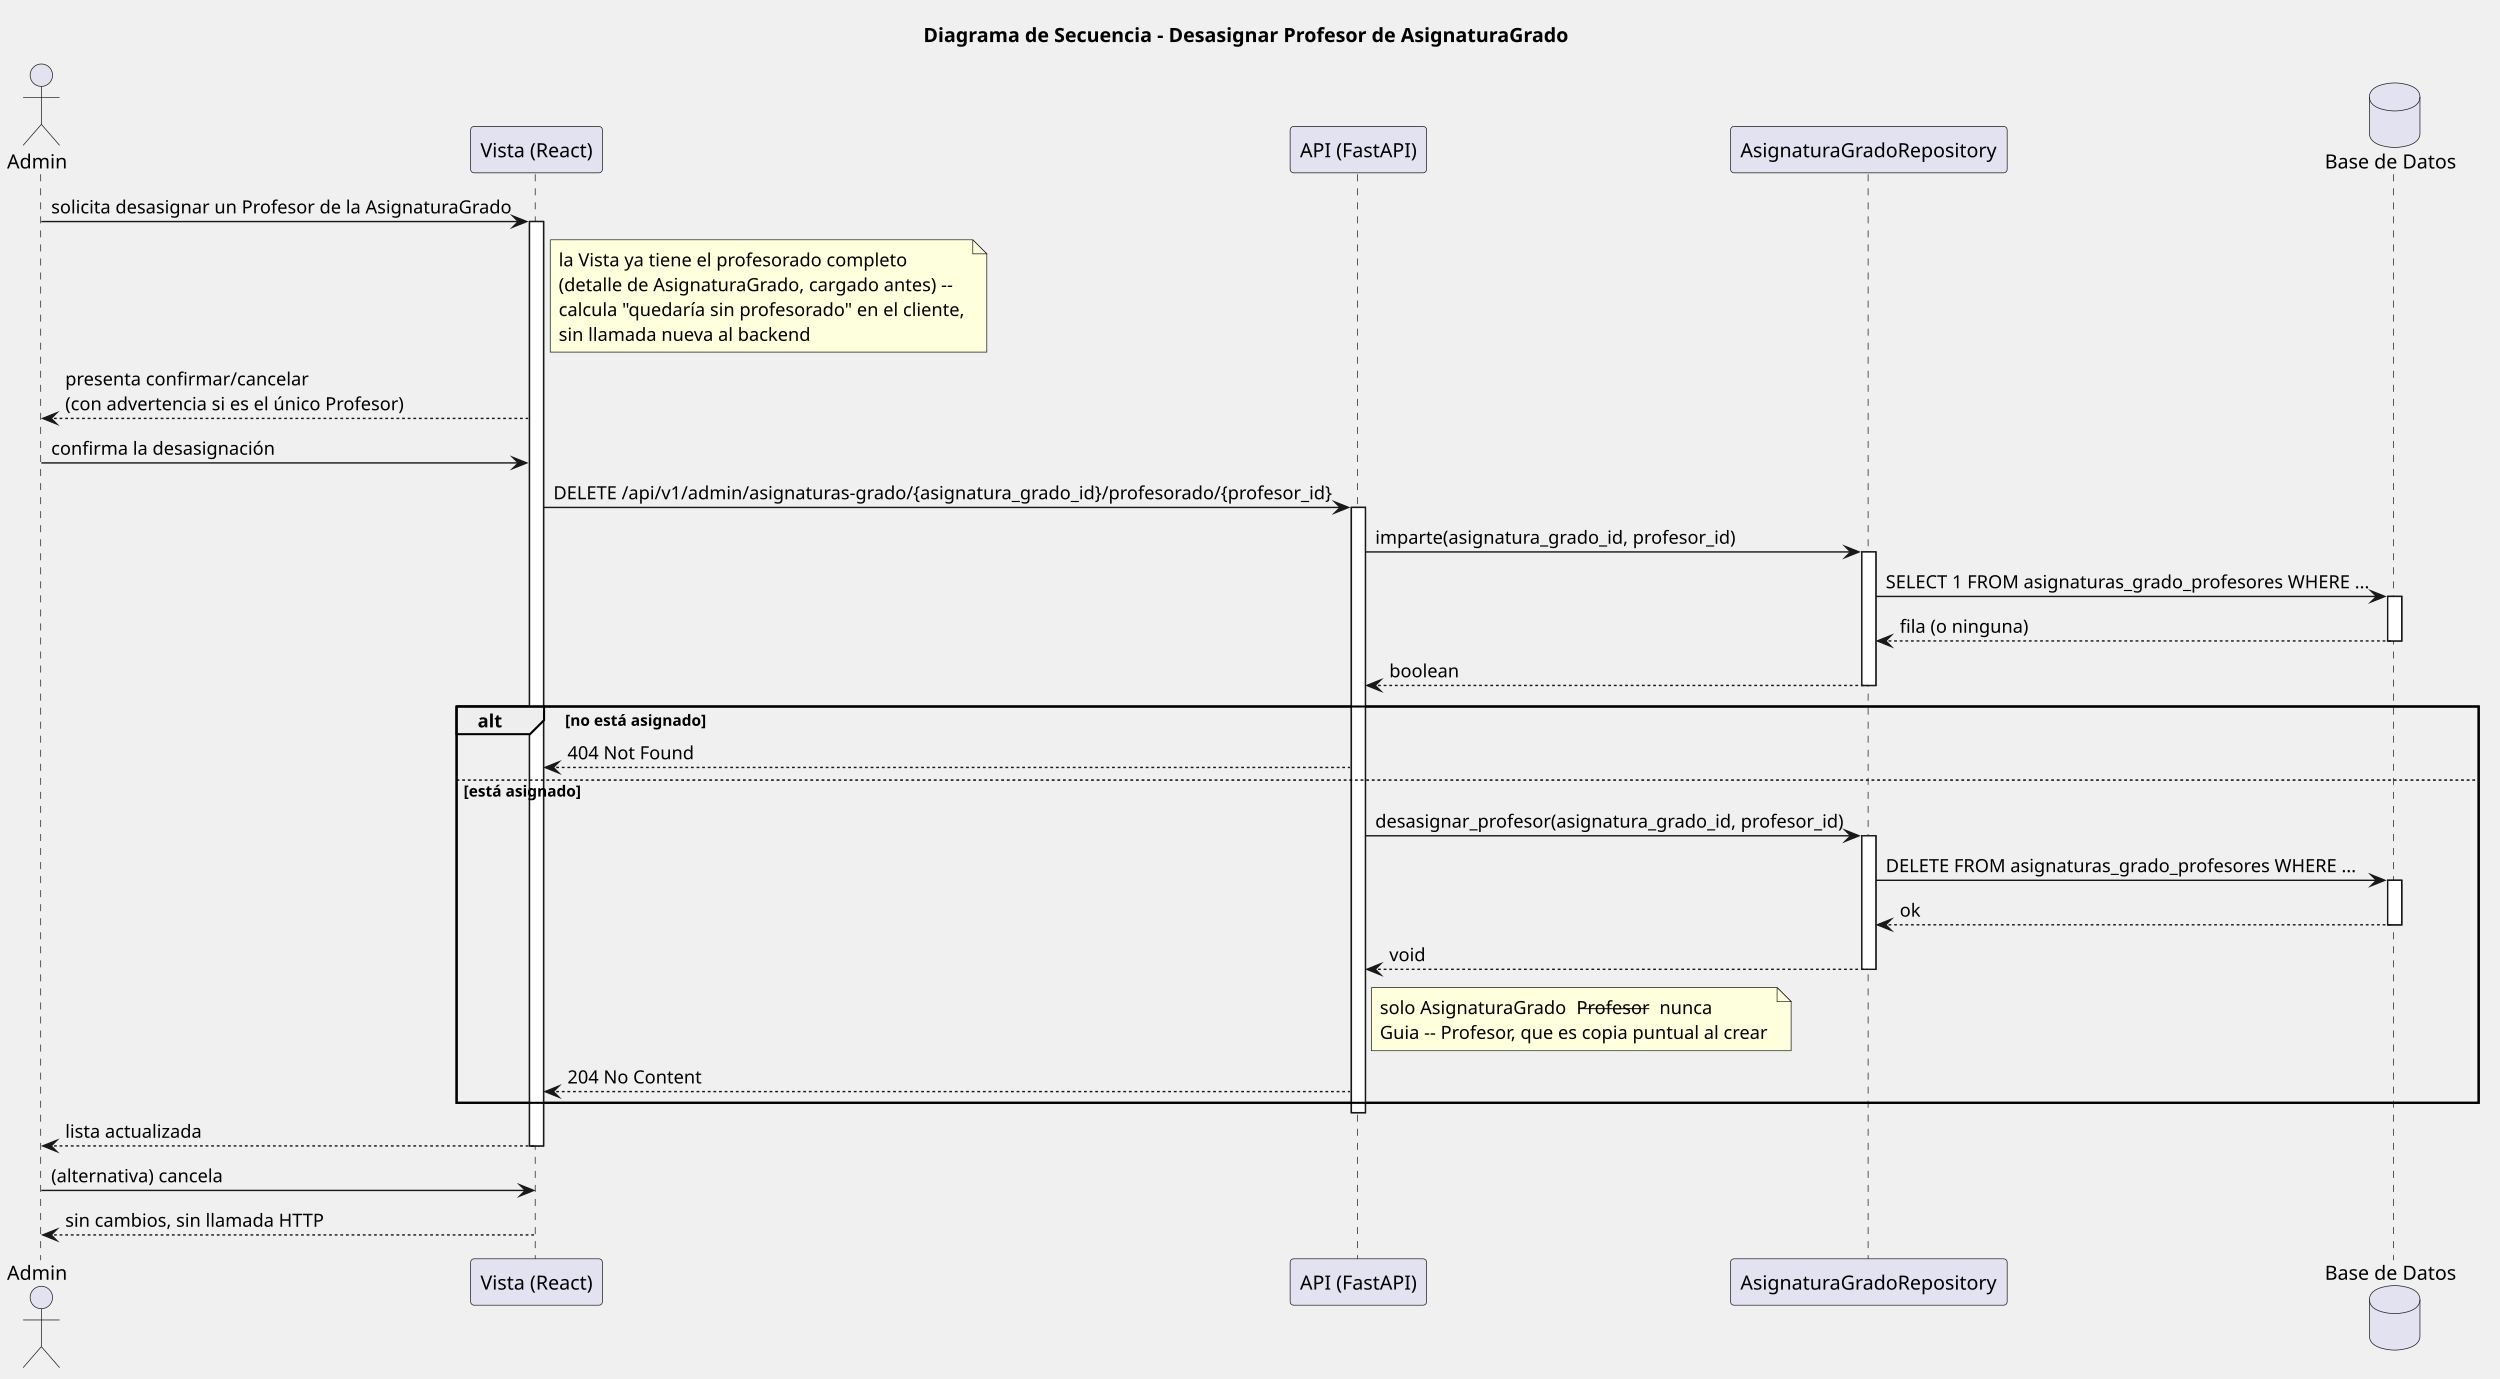
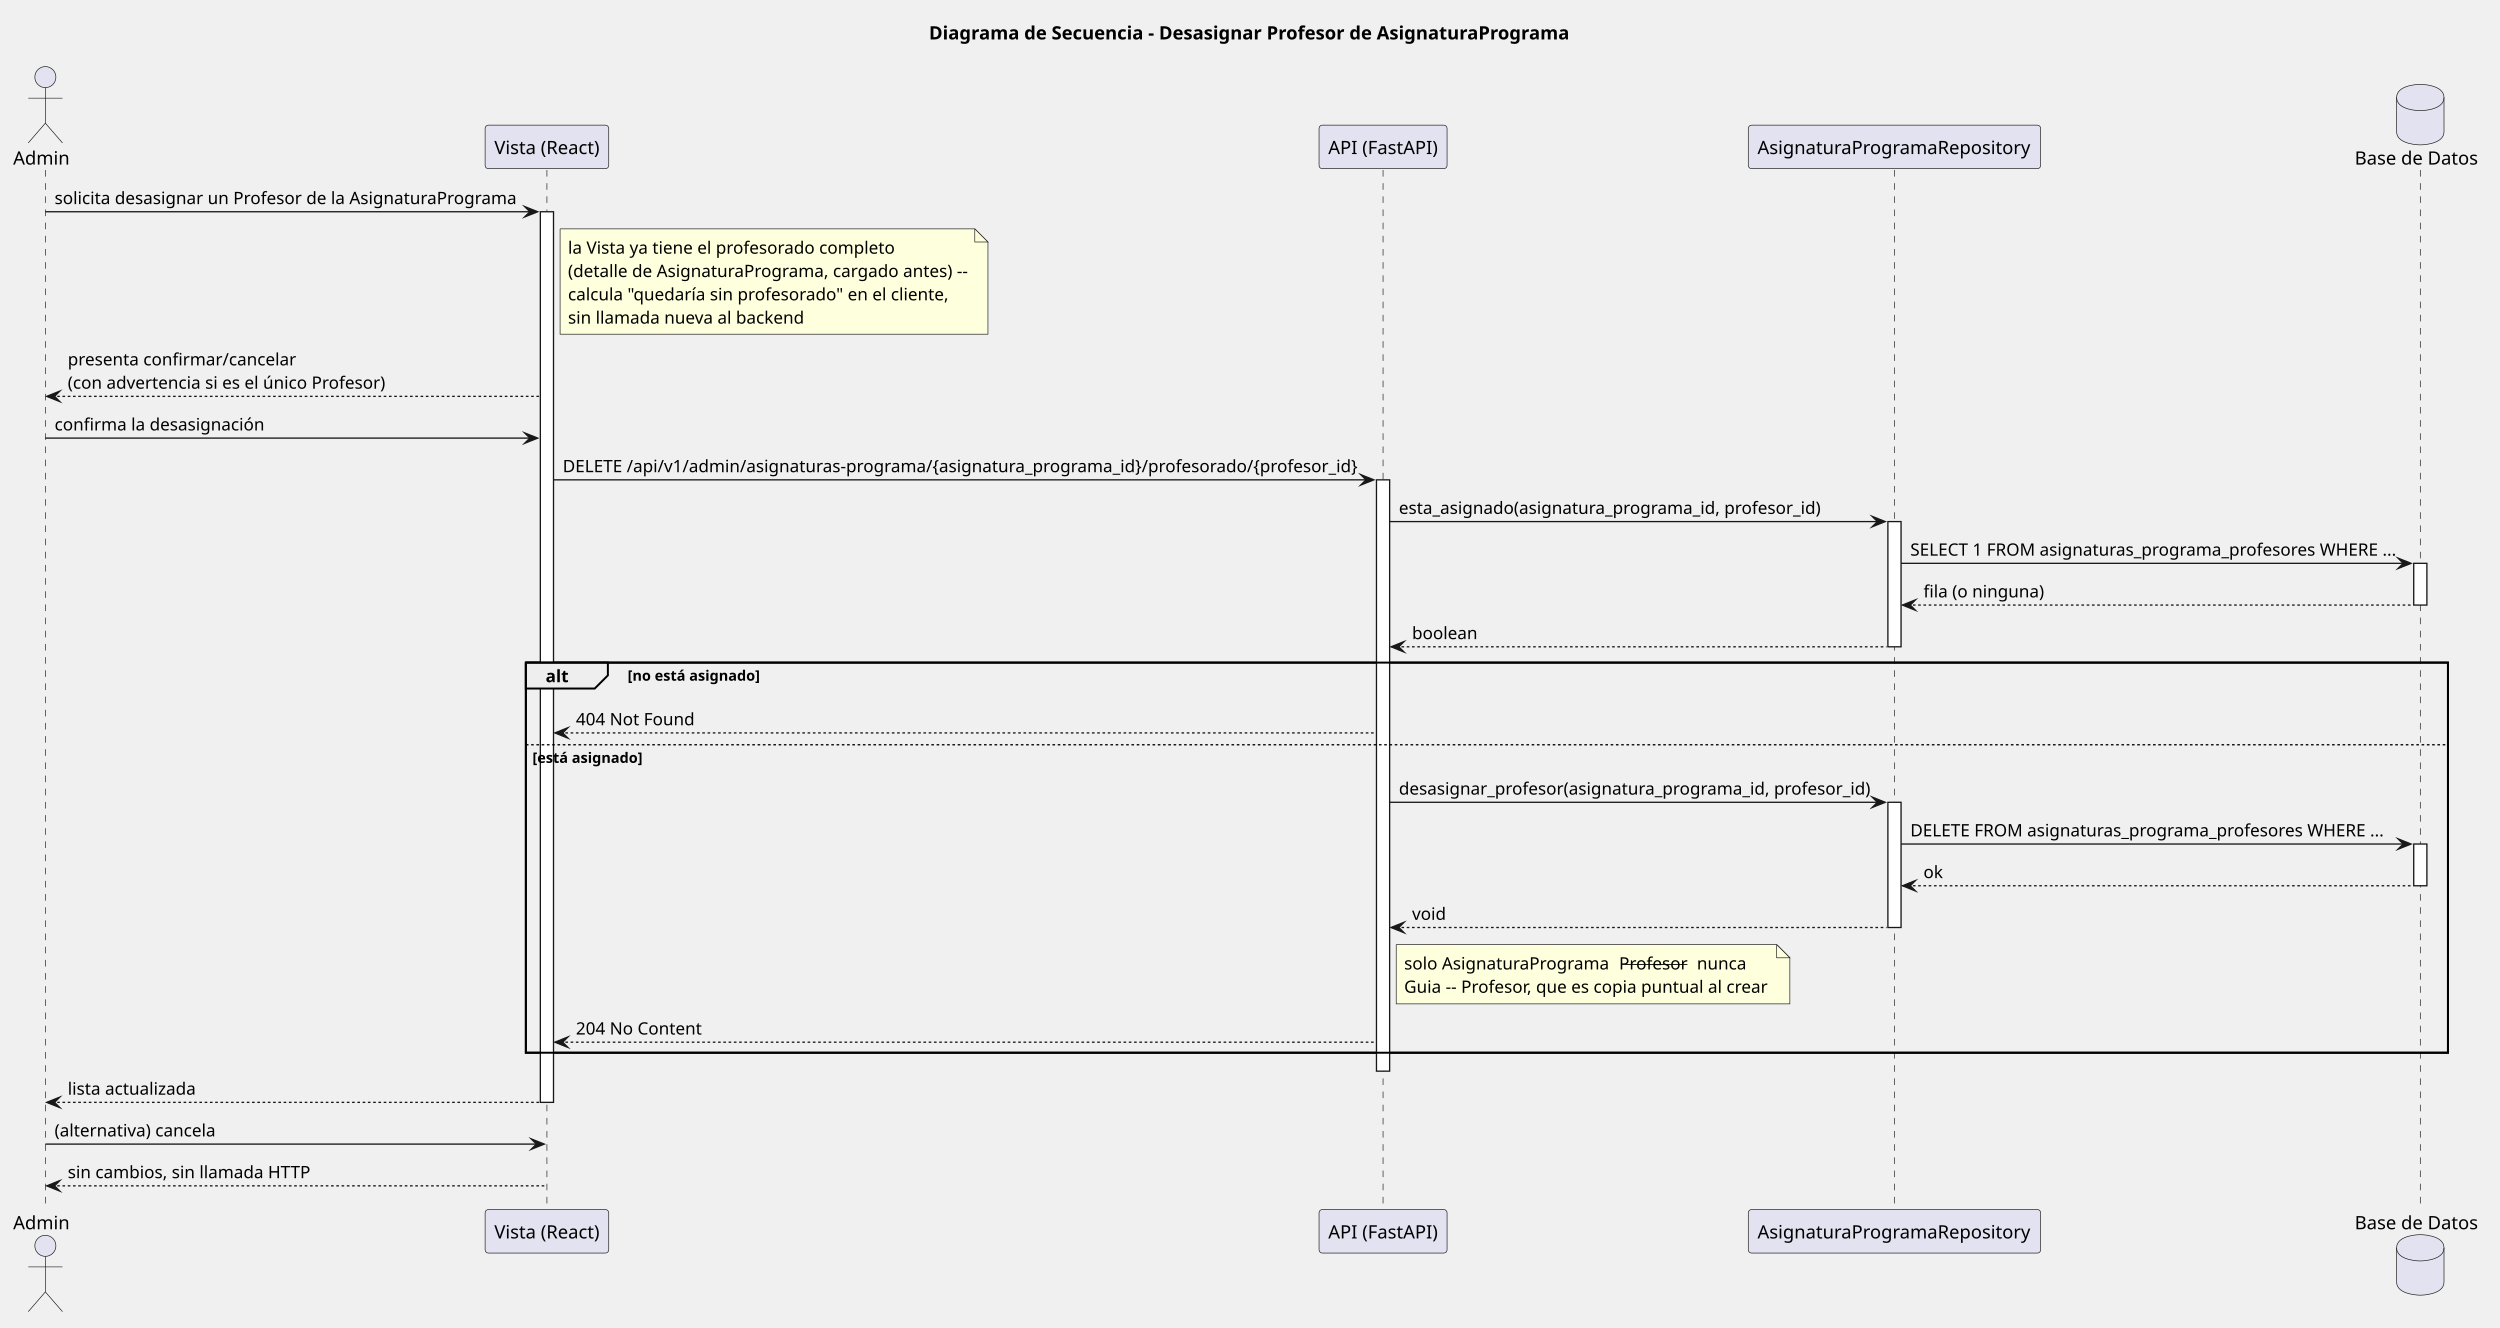
- <svg xmlns="http://www.w3.org/2000/svg" contentStyleType="text/css" data-diagram-type="SEQUENCE" height="982px" preserveAspectRatio="none" style="width:1781px;height:982px;background:#FFFFFF;" version="1.1" viewBox="0 0 1781 982" width="1781px" zoomAndPan="magnify">
+ <svg xmlns="http://www.w3.org/2000/svg" version="1.1" data-diagram-type="SEQUENCE" style="width:1899px;height:1008px;background:#FFFFFF;" width="1899px" height="1008px" viewBox="0 0 1899 1008" zoomAndPan="magnify" preserveAspectRatio="none" contentStyleType="text/css">
  <defs />
-   <g>
+   <g font-family="sans-serif" lengthAdjust="spacing">
    <g class="title" data-source-line="1">
-       <text fill="#000000" font-family="sans-serif" font-size="14" font-weight="700" lengthAdjust="spacing" textLength="459.142" x="657.831" y="29.966">Diagrama de Secuencia - Desasignar Profesor de AsignaturaGrado</text>
+       <text x="705.648" y="29.966" fill="#000" font-size="14" textLength="485.994" font-weight="700">Diagrama de Secuencia - Desasignar Profesor de AsignaturaPrograma</text>
+     </g>
+     <rect x="399.443" y="503.314" width="1460.024" height="296.336" fill="none" style="stroke:#000;stroke-width:1.5;" />
+     <g>
+       <rect x="30.955" y="129.136" width="8" height="789.632" fill="#000" fill-opacity="0" />
+       <line x1="34.455" y1="129.136" x2="34.455" y2="918.768" style="stroke:#181818;stroke-width:0.5;stroke-dasharray:5,5;" />
    </g>
    <g>
-       <rect fill="#FFFFFF" height="658.514" style="stroke:#181818;stroke-width:1;" width="10" x="377.225" y="157.842" />
+       <rect x="411.943" y="129.136" width="8" height="789.632" fill="#000" fill-opacity="0" />
+       <line x1="415.443" y1="129.136" x2="415.443" y2="918.768" style="stroke:#181818;stroke-width:0.5;stroke-dasharray:5,5;" />
    </g>
    <g>
-       <rect fill="#FFFFFF" height="431.16" style="stroke:#181818;stroke-width:1;" width="10" x="962.717" y="361.49" />
+       <rect x="410.443" y="160.842" width="10" height="676.514" fill="#FFF" style="stroke:#181818;stroke-width:1;" />
    </g>
    <g>
-       <rect fill="#FFFFFF" height="95.118" style="stroke:#181818;stroke-width:1;" width="10" x="1326.376" y="393.196" />
+       <rect x="1047.069" y="129.136" width="8" height="789.632" fill="#000" fill-opacity="0" />
+       <line x1="1050.569" y1="129.136" x2="1050.569" y2="918.768" style="stroke:#181818;stroke-width:0.5;stroke-dasharray:5,5;" />
    </g>
    <g>
-       <rect fill="#FFFFFF" height="95.118" style="stroke:#181818;stroke-width:1;" width="10" x="1326.376" y="595.414" />
+       <rect x="1045.569" y="364.49" width="10" height="449.16" fill="#FFF" style="stroke:#181818;stroke-width:1;" />
    </g>
    <g>
-       <rect fill="#FFFFFF" height="31.706" style="stroke:#181818;stroke-width:1;" width="10" x="1700.981" y="424.902" />
+       <rect x="1435.545" y="129.136" width="8" height="789.632" fill="#000" fill-opacity="0" />
+       <line x1="1439.045" y1="129.136" x2="1439.045" y2="918.768" style="stroke:#181818;stroke-width:0.5;stroke-dasharray:5,5;" />
    </g>
    <g>
-       <rect fill="#FFFFFF" height="31.706" style="stroke:#181818;stroke-width:1;" width="10" x="1700.981" y="627.12" />
-     </g>
-     <rect fill="none" height="282.336" style="stroke:#000000;stroke-width:1.5;" width="1440.528" x="325.276" y="503.314" />
-     <g class="participant-lifeline" data-entity-uid="part1" data-qualified-name="Admin" data-source-line="3" id="part1-lifeline">
-       <g>
-         <rect fill="#000000" fill-opacity="0" height="773.632" width="8" x="25.455" y="124.136" />
-         <line style="stroke:#181818;stroke-width:0.5;stroke-dasharray:5,5;" x1="29" x2="29" y1="124.136" y2="897.768" />
-       </g>
-     </g>
-     <g class="participant-lifeline" data-entity-uid="part2" data-qualified-name="Vista" data-source-line="4" id="part2-lifeline">
-       <g>
-         <rect fill="#000000" fill-opacity="0" height="773.632" width="8" x="378.225" y="124.136" />
-         <line style="stroke:#181818;stroke-width:0.5;stroke-dasharray:5,5;" x1="381.276" x2="381.276" y1="124.136" y2="897.768" />
-       </g>
-     </g>
-     <g class="participant-lifeline" data-entity-uid="part3" data-qualified-name="API" data-source-line="5" id="part3-lifeline">
-       <g>
-         <rect fill="#000000" fill-opacity="0" height="773.632" width="8" x="963.717" y="124.136" />
-         <line style="stroke:#181818;stroke-width:0.5;stroke-dasharray:5,5;" x1="967.095" x2="967.095" y1="124.136" y2="897.768" />
-       </g>
-     </g>
-     <g class="participant-lifeline" data-entity-uid="part4" data-qualified-name="AsignaturaGradoRepo" data-source-line="6" id="part4-lifeline">
-       <g>
-         <rect fill="#000000" fill-opacity="0" height="773.632" width="8" x="1327.376" y="124.136" />
-         <line style="stroke:#181818;stroke-width:0.5;stroke-dasharray:5,5;" x1="1330.837" x2="1330.837" y1="124.136" y2="897.768" />
-       </g>
-     </g>
-     <g class="participant-lifeline" data-entity-uid="part5" data-qualified-name="DB" data-source-line="7" id="part5-lifeline">
-       <g>
-         <rect fill="#000000" fill-opacity="0" height="773.632" width="8" x="1701.981" y="124.136" />
-         <line style="stroke:#181818;stroke-width:0.5;stroke-dasharray:5,5;" x1="1705.159" x2="1705.159" y1="124.136" y2="897.768" />
-       </g>
-     </g>
-     <g class="participant participant-head" data-entity-uid="part1" data-qualified-name="Admin" data-source-line="3" id="part1-head">
-       <text fill="#000000" font-family="sans-serif" font-size="14" lengthAdjust="spacing" textLength="42.91" x="5" y="120.034">Admin</text>
-       <ellipse cx="29.455" cy="53.568" fill="#E2E2F0" rx="8" ry="8" style="stroke:#181818;stroke-width:0.5;" />
-       <path d="M29.455,61.568 L29.455,88.568 M16.455,69.568 L42.455,69.568 M29.455,88.568 L16.455,103.568 M29.455,88.568 L42.455,103.568" fill="none" style="stroke:#181818;stroke-width:0.5;" />
-     </g>
-     <g class="participant participant-tail" data-entity-uid="part1" data-qualified-name="Admin" data-source-line="3" id="part1-tail">
-       <text fill="#000000" font-family="sans-serif" font-size="14" lengthAdjust="spacing" textLength="42.91" x="5" y="911.734">Admin</text>
-       <ellipse cx="29.455" cy="924.336" fill="#E2E2F0" rx="8" ry="8" style="stroke:#181818;stroke-width:0.5;" />
-       <path d="M29.455,932.336 L29.455,959.336 M16.455,940.336 L42.455,940.336 M29.455,959.336 L16.455,974.336 M29.455,959.336 L42.455,974.336" fill="none" style="stroke:#181818;stroke-width:0.5;" />
-     </g>
-     <g class="participant participant-head" data-entity-uid="part2" data-qualified-name="Vista" data-source-line="4" id="part2-head">
-       <rect fill="#E2E2F0" height="33.068" rx="2.5" ry="2.5" style="stroke:#181818;stroke-width:0.5;" width="93.898" x="335.276" y="90.068" />
-       <text fill="#000000" font-family="sans-serif" font-size="14" lengthAdjust="spacing" textLength="79.898" x="342.276" y="112.034">Vista (React)</text>
-     </g>
-     <g class="participant participant-tail" data-entity-uid="part2" data-qualified-name="Vista" data-source-line="4" id="part2-tail">
-       <rect fill="#E2E2F0" height="33.068" rx="2.5" ry="2.5" style="stroke:#181818;stroke-width:0.5;" width="93.898" x="335.276" y="896.768" />
-       <text fill="#000000" font-family="sans-serif" font-size="14" lengthAdjust="spacing" textLength="79.898" x="342.276" y="918.734">Vista (React)</text>
-     </g>
-     <g class="participant participant-head" data-entity-uid="part3" data-qualified-name="API" data-source-line="5" id="part3-head">
-       <rect fill="#E2E2F0" height="33.068" rx="2.5" ry="2.5" style="stroke:#181818;stroke-width:0.5;" width="97.244" x="919.095" y="90.068" />
-       <text fill="#000000" font-family="sans-serif" font-size="14" lengthAdjust="spacing" textLength="83.244" x="926.095" y="112.034">API (FastAPI)</text>
-     </g>
-     <g class="participant participant-tail" data-entity-uid="part3" data-qualified-name="API" data-source-line="5" id="part3-tail">
-       <rect fill="#E2E2F0" height="33.068" rx="2.5" ry="2.5" style="stroke:#181818;stroke-width:0.5;" width="97.244" x="919.095" y="896.768" />
-       <text fill="#000000" font-family="sans-serif" font-size="14" lengthAdjust="spacing" textLength="83.244" x="926.095" y="918.734">API (FastAPI)</text>
-     </g>
-     <g class="participant participant-head" data-entity-uid="part4" data-qualified-name="AsignaturaGradoRepo" data-source-line="6" id="part4-head">
-       <rect fill="#E2E2F0" height="33.068" rx="2.5" ry="2.5" style="stroke:#181818;stroke-width:0.5;" width="197.077" x="1232.837" y="90.068" />
-       <text fill="#000000" font-family="sans-serif" font-size="14" lengthAdjust="spacing" textLength="183.077" x="1239.837" y="112.034">AsignaturaGradoRepository</text>
-     </g>
-     <g class="participant participant-tail" data-entity-uid="part4" data-qualified-name="AsignaturaGradoRepo" data-source-line="6" id="part4-tail">
-       <rect fill="#E2E2F0" height="33.068" rx="2.5" ry="2.5" style="stroke:#181818;stroke-width:0.5;" width="197.077" x="1232.837" y="896.768" />
-       <text fill="#000000" font-family="sans-serif" font-size="14" lengthAdjust="spacing" textLength="183.077" x="1239.837" y="918.734">AsignaturaGradoRepository</text>
-     </g>
-     <g class="participant participant-head" data-entity-uid="part5" data-qualified-name="DB" data-source-line="7" id="part5-head">
-       <text fill="#000000" font-family="sans-serif" font-size="14" lengthAdjust="spacing" textLength="93.646" x="1656.159" y="120.034">Base de Datos</text>
-       <path d="M1687.981,69.068 C1687.981,59.068 1705.981,59.068 1705.981,59.068 C1705.981,59.068 1723.981,59.068 1723.981,69.068 L1723.981,95.068 C1723.981,105.068 1705.981,105.068 1705.981,105.068 C1705.981,105.068 1687.981,105.068 1687.981,95.068 L1687.981,69.068" fill="#E2E2F0" style="stroke:#181818;stroke-width:0.5;" />
-       <path d="M1687.981,69.068 C1687.981,79.068 1705.981,79.068 1705.981,79.068 C1705.981,79.068 1723.981,79.068 1723.981,69.068" fill="none" style="stroke:#181818;stroke-width:0.5;" />
-     </g>
-     <g class="participant participant-tail" data-entity-uid="part5" data-qualified-name="DB" data-source-line="7" id="part5-tail">
-       <text fill="#000000" font-family="sans-serif" font-size="14" lengthAdjust="spacing" textLength="93.646" x="1656.159" y="911.734">Base de Datos</text>
-       <path d="M1687.981,925.836 C1687.981,915.836 1705.981,915.836 1705.981,915.836 C1705.981,915.836 1723.981,915.836 1723.981,925.836 L1723.981,951.836 C1723.981,961.836 1705.981,961.836 1705.981,961.836 C1705.981,961.836 1687.981,961.836 1687.981,951.836 L1687.981,925.836" fill="#E2E2F0" style="stroke:#181818;stroke-width:0.5;" />
-       <path d="M1687.981,925.836 C1687.981,935.836 1705.981,935.836 1705.981,935.836 C1705.981,935.836 1723.981,935.836 1723.981,925.836" fill="none" style="stroke:#181818;stroke-width:0.5;" />
+       <rect x="1434.045" y="396.196" width="10" height="95.118" fill="#FFF" style="stroke:#181818;stroke-width:1;" />
    </g>
    <g>
-       <rect fill="#FFFFFF" height="658.514" style="stroke:#181818;stroke-width:1;" width="10" x="377.225" y="157.842" />
+       <rect x="1434.045" y="609.414" width="10" height="95.118" fill="#FFF" style="stroke:#181818;stroke-width:1;" />
    </g>
    <g>
-       <rect fill="#FFFFFF" height="431.16" style="stroke:#181818;stroke-width:1;" width="10" x="962.717" y="361.49" />
+       <rect x="1834.967" y="129.136" width="8" height="789.632" fill="#000" fill-opacity="0" />
+       <line x1="1838.467" y1="129.136" x2="1838.467" y2="918.768" style="stroke:#181818;stroke-width:0.5;stroke-dasharray:5,5;" />
    </g>
    <g>
-       <rect fill="#FFFFFF" height="95.118" style="stroke:#181818;stroke-width:1;" width="10" x="1326.376" y="393.196" />
+       <rect x="1833.467" y="427.902" width="10" height="31.706" fill="#FFF" style="stroke:#181818;stroke-width:1;" />
    </g>
    <g>
-       <rect fill="#FFFFFF" height="95.118" style="stroke:#181818;stroke-width:1;" width="10" x="1326.376" y="595.414" />
+       <rect x="1833.467" y="641.12" width="10" height="31.706" fill="#FFF" style="stroke:#181818;stroke-width:1;" />
    </g>
-     <g>
-       <rect fill="#FFFFFF" height="31.706" style="stroke:#181818;stroke-width:1;" width="10" x="1700.981" y="424.902" />
-     </g>
-     <g>
-       <rect fill="#FFFFFF" height="31.706" style="stroke:#181818;stroke-width:1;" width="10" x="1700.981" y="627.12" />
-     </g>
-     <g class="message" data-entity-1="part1" data-entity-2="part2" data-source-line="9" id="msg1">
-       <polygon fill="#181818" points="365.225,153.842,375.225,157.842,365.225,161.842,369.225,157.842" style="stroke:#181818;stroke-width:1;stroke-linejoin:miter;stroke-miterlimit:10;" />
-       <line style="stroke:#181818;stroke-width:1;" x1="29.455" x2="371.225" y1="157.842" y2="157.842" />
-       <text fill="#000000" font-family="sans-serif" font-size="13" lengthAdjust="spacing" textLength="328.77" x="36.455" y="152.033">solicita desasignar un Profesor de la AsignaturaGrado</text>
-     </g>
-     <path d="M392,170.842 L392,250.842 L703,250.842 L703,180.842 L693,170.842 L392,170.842" fill="#FEFFDD" style="stroke:#181818;stroke-width:0.5;" />
-     <path d="M693,170.842 L693,180.842 L703,180.842 L693,170.842" fill="#FEFFDD" style="stroke:#181818;stroke-width:0.5;" />
-     <text fill="#000000" font-family="sans-serif" font-size="13" lengthAdjust="spacing" textLength="248.794" x="398" y="189.739">la Vista ya tiene el profesorado completo</text>
-     <text fill="#000000" font-family="sans-serif" font-size="13" lengthAdjust="spacing" textLength="281.45" x="398" y="207.445">(detalle de AsignaturaGrado, cargado antes) --</text>
-     <text fill="#000000" font-family="sans-serif" font-size="13" lengthAdjust="spacing" textLength="290.498" x="398" y="225.151">calcula "quedaría sin profesorado" en el cliente,</text>
-     <text fill="#000000" font-family="sans-serif" font-size="13" lengthAdjust="spacing" textLength="179.647" x="398" y="242.857">sin llamada nueva al backend</text>
-     <g class="message" data-entity-1="part2" data-entity-2="part1" data-source-line="12" id="msg2">
-       <polygon fill="#181818" points="40.455,294.078,30.455,298.078,40.455,302.078,36.455,298.078" style="stroke:#181818;stroke-width:1;stroke-linejoin:miter;stroke-miterlimit:10;" />
-       <line style="stroke:#181818;stroke-width:1;stroke-dasharray:2,2;" x1="34.455" x2="376.225" y1="298.078" y2="298.078" />
-       <text fill="#000000" font-family="sans-serif" font-size="13" lengthAdjust="spacing" textLength="173.797" x="46.455" y="274.563">presenta confirmar/cancelar</text>
-       <text fill="#000000" font-family="sans-serif" font-size="13" lengthAdjust="spacing" textLength="241.475" x="46.455" y="292.269">(con advertencia si es el único Profesor)</text>
-     </g>
-     <g class="message" data-entity-1="part1" data-entity-2="part2" data-source-line="14" id="msg3">
-       <polygon fill="#181818" points="365.225,325.784,375.225,329.784,365.225,333.784,369.225,329.784" style="stroke:#181818;stroke-width:1;stroke-linejoin:miter;stroke-miterlimit:10;" />
-       <line style="stroke:#181818;stroke-width:1;" x1="29.455" x2="371.225" y1="329.784" y2="329.784" />
-       <text fill="#000000" font-family="sans-serif" font-size="13" lengthAdjust="spacing" textLength="159.432" x="36.455" y="323.975">confirma la desasignación</text>
-     </g>
-     <g class="message" data-entity-1="part2" data-entity-2="part3" data-source-line="15" id="msg4">
-       <polygon fill="#181818" points="950.717,357.49,960.717,361.49,950.717,365.49,954.717,361.49" style="stroke:#181818;stroke-width:1;stroke-linejoin:miter;stroke-miterlimit:10;" />
-       <line style="stroke:#181818;stroke-width:1;" x1="387.225" x2="956.717" y1="361.49" y2="361.49" />
-       <text fill="#000000" font-family="sans-serif" font-size="13" lengthAdjust="spacing" textLength="556.491" x="394.225" y="355.681">DELETE /api/v1/admin/asignaturas-grado/{asignatura_grado_id}/profesorado/{profesor_id}</text>
-     </g>
-     <g class="message" data-entity-1="part3" data-entity-2="part4" data-source-line="17" id="msg5">
-       <polygon fill="#181818" points="1314.376,389.196,1324.376,393.196,1314.376,397.196,1318.376,393.196" style="stroke:#181818;stroke-width:1;stroke-linejoin:miter;stroke-miterlimit:10;" />
-       <line style="stroke:#181818;stroke-width:1;" x1="972.717" x2="1320.376" y1="393.196" y2="393.196" />
-       <text fill="#000000" font-family="sans-serif" font-size="13" lengthAdjust="spacing" textLength="257.465" x="979.717" y="387.387">imparte(asignatura_grado_id, profesor_id)</text>
-     </g>
-     <g class="message" data-entity-1="part4" data-entity-2="part5" data-source-line="19" id="msg6">
-       <polygon fill="#181818" points="1688.981,420.902,1698.981,424.902,1688.981,428.902,1692.981,424.902" style="stroke:#181818;stroke-width:1;stroke-linejoin:miter;stroke-miterlimit:10;" />
-       <line style="stroke:#181818;stroke-width:1;" x1="1336.376" x2="1694.981" y1="424.902" y2="424.902" />
-       <text fill="#000000" font-family="sans-serif" font-size="13" lengthAdjust="spacing" textLength="345.605" x="1343.376" y="419.093">SELECT 1 FROM asignaturas_grado_profesores WHERE ...</text>
-     </g>
-     <g class="message" data-entity-1="part5" data-entity-2="part4" data-source-line="21" id="msg7">
-       <polygon fill="#181818" points="1347.376,452.608,1337.376,456.608,1347.376,460.608,1343.376,456.608" style="stroke:#181818;stroke-width:1;stroke-linejoin:miter;stroke-miterlimit:10;" />
-       <line style="stroke:#181818;stroke-width:1;stroke-dasharray:2,2;" x1="1341.376" x2="1704.981" y1="456.608" y2="456.608" />
-       <text fill="#000000" font-family="sans-serif" font-size="13" lengthAdjust="spacing" textLength="91.676" x="1353.376" y="450.799">fila (o ninguna)</text>
-     </g>
-     <g class="message" data-entity-1="part4" data-entity-2="part3" data-source-line="23" id="msg8">
-       <polygon fill="#181818" points="983.717,484.314,973.717,488.314,983.717,492.314,979.717,488.314" style="stroke:#181818;stroke-width:1;stroke-linejoin:miter;stroke-miterlimit:10;" />
-       <line style="stroke:#181818;stroke-width:1;stroke-dasharray:2,2;" x1="977.717" x2="1330.376" y1="488.314" y2="488.314" />
-       <text fill="#000000" font-family="sans-serif" font-size="13" lengthAdjust="spacing" textLength="49.738" x="989.717" y="482.505">boolean</text>
-     </g>
-     <path d="M325.276,503.314 L387.579,503.314 L387.579,513.02 L377.579,523.02 L325.276,523.02 L325.276,503.314" fill="#EEEEEE" style="stroke:#000000;stroke-width:1.5;" />
-     <rect fill="none" height="282.336" style="stroke:#000000;stroke-width:1.5;" width="1440.528" x="325.276" y="503.314" />
-     <text fill="#000000" font-family="sans-serif" font-size="13" font-weight="700" lengthAdjust="spacing" textLength="17.303" x="340.276" y="518.211">alt</text>
-     <text fill="#000000" font-family="sans-serif" font-size="11" font-weight="700" lengthAdjust="spacing" textLength="100.396" x="402.579" y="517.073">[no está asignado]</text>
-     <g class="message" data-entity-1="part3" data-entity-2="part2" data-source-line="27" id="msg9">
-       <polygon fill="#181818" points="398.225,542.726,388.225,546.726,398.225,550.726,394.225,546.726" style="stroke:#181818;stroke-width:1;stroke-linejoin:miter;stroke-miterlimit:10;" />
-       <line style="stroke:#181818;stroke-width:1;stroke-dasharray:2,2;" x1="392.225" x2="961.717" y1="546.726" y2="546.726" />
-       <text fill="#000000" font-family="sans-serif" font-size="13" lengthAdjust="spacing" textLength="90.181" x="404.225" y="540.917">404 Not Found</text>
-     </g>
-     <line style="stroke:#000000;stroke-width:1;stroke-dasharray:2,2;" x1="325.276" x2="1765.804" y1="555.726" y2="555.726" />
-     <text fill="#000000" font-family="sans-serif" font-size="11" font-weight="700" lengthAdjust="spacing" textLength="83.511" x="330.276" y="567.485">[está asignado]</text>
-     <g class="message" data-entity-1="part3" data-entity-2="part4" data-source-line="29" id="msg10">
-       <polygon fill="#181818" points="1314.376,591.414,1324.376,595.414,1314.376,599.414,1318.376,595.414" style="stroke:#181818;stroke-width:1;stroke-linejoin:miter;stroke-miterlimit:10;" />
-       <line style="stroke:#181818;stroke-width:1;" x1="972.717" x2="1320.376" y1="595.414" y2="595.414" />
-       <text fill="#000000" font-family="sans-serif" font-size="13" lengthAdjust="spacing" textLength="334.659" x="979.717" y="589.605">desasignar_profesor(asignatura_grado_id, profesor_id)</text>
-     </g>
-     <g class="message" data-entity-1="part4" data-entity-2="part5" data-source-line="31" id="msg11">
-       <polygon fill="#181818" points="1688.981,623.12,1698.981,627.12,1688.981,631.12,1692.981,627.12" style="stroke:#181818;stroke-width:1;stroke-linejoin:miter;stroke-miterlimit:10;" />
-       <line style="stroke:#181818;stroke-width:1;" x1="1336.376" x2="1694.981" y1="627.12" y2="627.12" />
-       <text fill="#000000" font-family="sans-serif" font-size="13" lengthAdjust="spacing" textLength="336.154" x="1343.376" y="621.311">DELETE FROM asignaturas_grado_profesores WHERE ...</text>
-     </g>
-     <g class="message" data-entity-1="part5" data-entity-2="part4" data-source-line="33" id="msg12">
-       <polygon fill="#181818" points="1347.376,654.826,1337.376,658.826,1347.376,662.826,1343.376,658.826" style="stroke:#181818;stroke-width:1;stroke-linejoin:miter;stroke-miterlimit:10;" />
-       <line style="stroke:#181818;stroke-width:1;stroke-dasharray:2,2;" x1="1341.376" x2="1704.981" y1="658.826" y2="658.826" />
-       <text fill="#000000" font-family="sans-serif" font-size="13" lengthAdjust="spacing" textLength="14.807" x="1353.376" y="653.017">ok</text>
-     </g>
-     <g class="message" data-entity-1="part4" data-entity-2="part3" data-source-line="35" id="msg13">
-       <polygon fill="#181818" points="983.717,686.532,973.717,690.532,983.717,694.532,979.717,690.532" style="stroke:#181818;stroke-width:1;stroke-linejoin:miter;stroke-miterlimit:10;" />
-       <line style="stroke:#181818;stroke-width:1;stroke-dasharray:2,2;" x1="977.717" x2="1330.376" y1="690.532" y2="690.532" />
-       <text fill="#000000" font-family="sans-serif" font-size="13" lengthAdjust="spacing" textLength="25.818" x="989.717" y="684.723">void</text>
-     </g>
-     <path d="M977,703.532 L977,748.532 L1276,748.532 L1276,713.532 L1266,703.532 L977,703.532" fill="#FEFFDD" style="stroke:#181818;stroke-width:0.5;" />
-     <path d="M1266,703.532 L1266,713.532 L1276,713.532 L1266,703.532" fill="#FEFFDD" style="stroke:#181818;stroke-width:0.5;" />
-     <text fill="#000000" font-family="sans-serif" font-size="13" lengthAdjust="spacing" textLength="133.276" x="983" y="722.429">solo AsignaturaGrado</text>
-     <text fill="#000000" font-family="sans-serif" font-size="13" lengthAdjust="spacing" text-decoration="line-through" textLength="52.364" x="1123.036" y="722.429">Profesor</text>
-     <text fill="#000000" font-family="sans-serif" font-size="13" lengthAdjust="spacing" textLength="37.635" x="1182.16" y="722.429">nunca</text>
-     <text fill="#000000" font-family="sans-serif" font-size="13" lengthAdjust="spacing" textLength="278.759" x="983" y="740.135">Guia -- Profesor, que es copia puntual al crear</text>
-     <g class="message" data-entity-1="part3" data-entity-2="part2" data-source-line="38" id="msg14">
-       <polygon fill="#181818" points="398.225,773.65,388.225,777.65,398.225,781.65,394.225,777.65" style="stroke:#181818;stroke-width:1;stroke-linejoin:miter;stroke-miterlimit:10;" />
-       <line style="stroke:#181818;stroke-width:1;stroke-dasharray:2,2;" x1="392.225" x2="961.717" y1="777.65" y2="777.65" />
-       <text fill="#000000" font-family="sans-serif" font-size="13" lengthAdjust="spacing" textLength="95.68" x="404.225" y="771.841">204 No Content</text>
-     </g>
-     <g class="message" data-entity-1="part2" data-entity-2="part1" data-source-line="41" id="msg15">
-       <polygon fill="#181818" points="40.455,812.356,30.455,816.356,40.455,820.356,36.455,816.356" style="stroke:#181818;stroke-width:1;stroke-linejoin:miter;stroke-miterlimit:10;" />
-       <line style="stroke:#181818;stroke-width:1;stroke-dasharray:2,2;" x1="34.455" x2="381.225" y1="816.356" y2="816.356" />
-       <text fill="#000000" font-family="sans-serif" font-size="13" lengthAdjust="spacing" textLength="97.253" x="46.455" y="810.547">lista actualizada</text>
-     </g>
-     <g class="message" data-entity-1="part1" data-entity-2="part2" data-source-line="44" id="msg16">
-       <polygon fill="#181818" points="370.225,844.062,380.225,848.062,370.225,852.062,374.225,848.062" style="stroke:#181818;stroke-width:1;stroke-linejoin:miter;stroke-miterlimit:10;" />
-       <line style="stroke:#181818;stroke-width:1;" x1="29.455" x2="376.225" y1="848.062" y2="848.062" />
-       <text fill="#000000" font-family="sans-serif" font-size="13" lengthAdjust="spacing" textLength="122.278" x="36.455" y="842.253">(alternativa) cancela</text>
-     </g>
-     <g class="message" data-entity-1="part2" data-entity-2="part1" data-source-line="45" id="msg17">
-       <polygon fill="#181818" points="40.455,875.768,30.455,879.768,40.455,883.768,36.455,879.768" style="stroke:#181818;stroke-width:1;stroke-linejoin:miter;stroke-miterlimit:10;" />
-       <line style="stroke:#181818;stroke-width:1;stroke-dasharray:2,2;" x1="34.455" x2="381.225" y1="879.768" y2="879.768" />
-       <text fill="#000000" font-family="sans-serif" font-size="13" lengthAdjust="spacing" textLength="184.054" x="46.455" y="873.959">sin cambios, sin llamada HTTP</text>
-     </g>
+     <text x="10" y="125.034" fill="#000" font-size="14" textLength="42.91">Admin</text>
+     <ellipse cx="34.455" cy="58.568" rx="8" ry="8" fill="#E2E2F0" style="stroke:#181818;stroke-width:0.5;" />
+     <path d="M34.455,66.568 L34.455,93.568 M21.455,74.568 L47.455,74.568 M34.455,93.568 L21.455,108.568 M34.455,93.568 L47.455,108.568" style="stroke:#181818;stroke-width:0.5;" fill="none" />
+     <rect x="368.494" y="95.068" width="93.898" height="33.068" fill="#E2E2F0" style="stroke:#181818;stroke-width:0.5;" rx="2.5" ry="2.5" />
+     <text x="375.494" y="117.034" fill="#000" font-size="14" textLength="79.898">Vista (React)</text>
+     <rect x="1001.947" y="95.068" width="97.244" height="33.068" fill="#E2E2F0" style="stroke:#181818;stroke-width:0.5;" rx="2.5" ry="2.5" />
+     <text x="1008.947" y="117.034" fill="#000" font-size="14" textLength="83.244">API (FastAPI)</text>
+     <rect x="1328.004" y="95.068" width="222.081" height="33.068" fill="#E2E2F0" style="stroke:#181818;stroke-width:0.5;" rx="2.5" ry="2.5" />
+     <text x="1335.004" y="117.034" fill="#000" font-size="14" textLength="208.081">AsignaturaProgramaRepository</text>
+     <text x="1788.644" y="125.034" fill="#000" font-size="14" textLength="93.646">Base de Datos</text>
+     <path d="M1820.467,74.068 C1820.467,64.068 1838.467,64.068 1838.467,64.068 C1838.467,64.068 1856.467,64.068 1856.467,74.068 L1856.467,100.068 C1856.467,110.068 1838.467,110.068 1838.467,110.068 C1838.467,110.068 1820.467,110.068 1820.467,100.068 L1820.467,74.068" style="stroke:#181818;stroke-width:0.5;" fill="#E2E2F0" />
+     <path d="M1820.467,74.068 C1820.467,84.068 1838.467,84.068 1838.467,84.068 C1838.467,84.068 1856.467,84.068 1856.467,74.068" style="stroke:#181818;stroke-width:0.5;" fill="none" />
+     <text x="10" y="933.734" fill="#000" font-size="14" textLength="42.91">Admin</text>
+     <ellipse cx="34.455" cy="946.336" rx="8" ry="8" fill="#E2E2F0" style="stroke:#181818;stroke-width:0.5;" />
+     <path d="M34.455,954.336 L34.455,981.336 M21.455,962.336 L47.455,962.336 M34.455,981.336 L21.455,996.336 M34.455,981.336 L47.455,996.336" style="stroke:#181818;stroke-width:0.5;" fill="none" />
+     <rect x="368.494" y="918.768" width="93.898" height="33.068" fill="#E2E2F0" style="stroke:#181818;stroke-width:0.5;" rx="2.5" ry="2.5" />
+     <text x="375.494" y="940.734" fill="#000" font-size="14" textLength="79.898">Vista (React)</text>
+     <rect x="1001.947" y="918.768" width="97.244" height="33.068" fill="#E2E2F0" style="stroke:#181818;stroke-width:0.5;" rx="2.5" ry="2.5" />
+     <text x="1008.947" y="940.734" fill="#000" font-size="14" textLength="83.244">API (FastAPI)</text>
+     <rect x="1328.004" y="918.768" width="222.081" height="33.068" fill="#E2E2F0" style="stroke:#181818;stroke-width:0.5;" rx="2.5" ry="2.5" />
+     <text x="1335.004" y="940.734" fill="#000" font-size="14" textLength="208.081">AsignaturaProgramaRepository</text>
+     <text x="1788.644" y="933.734" fill="#000" font-size="14" textLength="93.646">Base de Datos</text>
+     <path d="M1820.467,947.836 C1820.467,937.836 1838.467,937.836 1838.467,937.836 C1838.467,937.836 1856.467,937.836 1856.467,947.836 L1856.467,973.836 C1856.467,983.836 1838.467,983.836 1838.467,983.836 C1838.467,983.836 1820.467,983.836 1820.467,973.836 L1820.467,947.836" style="stroke:#181818;stroke-width:0.5;" fill="#E2E2F0" />
+     <path d="M1820.467,947.836 C1820.467,957.836 1838.467,957.836 1838.467,957.836 C1838.467,957.836 1856.467,957.836 1856.467,947.836" style="stroke:#181818;stroke-width:0.5;" fill="none" />
+     <polygon points="398.443,156.842,408.443,160.842,398.443,164.842,402.443,160.842" fill="#181818" style="stroke:#181818;stroke-width:1;stroke-linejoin:miter;stroke-miterlimit:10;" />
+     <line x1="34.455" y1="160.842" x2="404.443" y2="160.842" style="stroke:#181818;stroke-width:1;" />
+     <text x="41.455" y="155.033" fill="#000" font-size="13" textLength="351.988">solicita desasignar un Profesor de la AsignaturaPrograma</text>
+     <path d="M425.443,173.842 L425.443,253.842 L750.443,253.842 L750.443,183.842 L740.443,173.842 L425.443,173.842" style="stroke:#181818;stroke-width:0.5;" fill="#FEFFDD" />
+     <path d="M740.443,173.842 L740.443,183.842 L750.443,183.842 L740.443,173.842" style="stroke:#181818;stroke-width:0.5;" fill="#FEFFDD" />
+     <text x="431.443" y="192.739" fill="#000" font-size="13" textLength="248.794">la Vista ya tiene el profesorado completo</text>
+     <text x="431.443" y="210.445" fill="#000" font-size="13" textLength="304.668">(detalle de AsignaturaPrograma, cargado antes) --</text>
+     <text x="431.443" y="228.151" fill="#000" font-size="13" textLength="290.498">calcula "quedaría sin profesorado" en el cliente,</text>
+     <text x="431.443" y="245.857" fill="#000" font-size="13" textLength="179.647">sin llamada nueva al backend</text>
+     <polygon points="45.455,297.078,35.455,301.078,45.455,305.078,41.455,301.078" fill="#181818" style="stroke:#181818;stroke-width:1;stroke-linejoin:miter;stroke-miterlimit:10;" />
+     <line x1="39.455" y1="301.078" x2="409.443" y2="301.078" style="stroke:#181818;stroke-width:1;stroke-dasharray:2,2;" />
+     <text x="51.455" y="277.563" fill="#000" font-size="13" textLength="173.797">presenta confirmar/cancelar</text>
+     <text x="51.455" y="295.269" fill="#000" font-size="13" textLength="241.475">(con advertencia si es el único Profesor)</text>
+     <polygon points="398.443,328.784,408.443,332.784,398.443,336.784,402.443,332.784" fill="#181818" style="stroke:#181818;stroke-width:1;stroke-linejoin:miter;stroke-miterlimit:10;" />
+     <line x1="34.455" y1="332.784" x2="404.443" y2="332.784" style="stroke:#181818;stroke-width:1;" />
+     <text x="41.455" y="326.975" fill="#000" font-size="13" textLength="159.432">confirma la desasignación</text>
+     <polygon points="1033.569,360.49,1043.569,364.49,1033.569,368.49,1037.569,364.49" fill="#181818" style="stroke:#181818;stroke-width:1;stroke-linejoin:miter;stroke-miterlimit:10;" />
+     <line x1="420.443" y1="364.49" x2="1039.569" y2="364.49" style="stroke:#181818;stroke-width:1;" />
+     <text x="427.443" y="358.681" fill="#000" font-size="13" textLength="606.125">DELETE /api/v1/admin/asignaturas-programa/{asignatura_programa_id}/profesorado/{profesor_id}</text>
+     <polygon points="1422.045,392.196,1432.045,396.196,1422.045,400.196,1426.045,396.196" fill="#181818" style="stroke:#181818;stroke-width:1;stroke-linejoin:miter;stroke-miterlimit:10;" />
+     <line x1="1055.569" y1="396.196" x2="1428.045" y2="396.196" style="stroke:#181818;stroke-width:1;" />
+     <text x="1062.569" y="390.387" fill="#000" font-size="13" textLength="321.464">esta_asignado(asignatura_programa_id, profesor_id)</text>
+     <polygon points="1821.467,423.902,1831.467,427.902,1821.467,431.902,1825.467,427.902" fill="#181818" style="stroke:#181818;stroke-width:1;stroke-linejoin:miter;stroke-miterlimit:10;" />
+     <line x1="1444.045" y1="427.902" x2="1827.467" y2="427.902" style="stroke:#181818;stroke-width:1;" />
+     <text x="1451.045" y="422.093" fill="#000" font-size="13" textLength="370.422">SELECT 1 FROM asignaturas_programa_profesores WHERE ...</text>
+     <polygon points="1455.045,455.608,1445.045,459.608,1455.045,463.608,1451.045,459.608" fill="#181818" style="stroke:#181818;stroke-width:1;stroke-linejoin:miter;stroke-miterlimit:10;" />
+     <line x1="1449.045" y1="459.608" x2="1832.467" y2="459.608" style="stroke:#181818;stroke-width:1;stroke-dasharray:2,2;" />
+     <text x="1461.045" y="453.799" fill="#000" font-size="13" textLength="91.676">fila (o ninguna)</text>
+     <polygon points="1066.569,487.314,1056.569,491.314,1066.569,495.314,1062.569,491.314" fill="#181818" style="stroke:#181818;stroke-width:1;stroke-linejoin:miter;stroke-miterlimit:10;" />
+     <line x1="1060.569" y1="491.314" x2="1433.045" y2="491.314" style="stroke:#181818;stroke-width:1;stroke-dasharray:2,2;" />
+     <text x="1072.569" y="485.505" fill="#000" font-size="13" textLength="49.738">boolean</text>
+     <path d="M399.443,503.314 L461.746,503.314 L461.746,513.02 L451.746,523.02 L399.443,523.02 L399.443,503.314" style="stroke:#000;stroke-width:1.5;" fill="#EEE" />
+     <rect x="399.443" y="503.314" width="1460.024" height="296.336" fill="none" style="stroke:#000;stroke-width:1.5;" />
+     <text x="414.443" y="518.211" fill="#000" font-size="13" textLength="17.303" font-weight="700">alt</text>
+     <text x="476.746" y="517.073" fill="#000" font-size="11" textLength="100.396" font-weight="700">[no está asignado]</text>
+     <polygon points="431.443,552.726,421.443,556.726,431.443,560.726,427.443,556.726" fill="#181818" style="stroke:#181818;stroke-width:1;stroke-linejoin:miter;stroke-miterlimit:10;" />
+     <line x1="425.443" y1="556.726" x2="1044.569" y2="556.726" style="stroke:#181818;stroke-width:1;stroke-dasharray:2,2;" />
+     <text x="437.443" y="550.917" fill="#000" font-size="13" textLength="90.181">404 Not Found</text>
+     <line x1="399.443" y1="565.726" x2="1859.467" y2="565.726" style="stroke:#000;stroke-width:1;stroke-dasharray:2,2;" />
+     <text x="404.443" y="579.485" fill="#000" font-size="11" textLength="83.511" font-weight="700">[está asignado]</text>
+     <polygon points="1422.045,605.414,1432.045,609.414,1422.045,613.414,1426.045,609.414" fill="#181818" style="stroke:#181818;stroke-width:1;stroke-linejoin:miter;stroke-miterlimit:10;" />
+     <line x1="1055.569" y1="609.414" x2="1428.045" y2="609.414" style="stroke:#181818;stroke-width:1;" />
+     <text x="1062.569" y="603.605" fill="#000" font-size="13" textLength="359.476">desasignar_profesor(asignatura_programa_id, profesor_id)</text>
+     <polygon points="1821.467,637.12,1831.467,641.12,1821.467,645.12,1825.467,641.12" fill="#181818" style="stroke:#181818;stroke-width:1;stroke-linejoin:miter;stroke-miterlimit:10;" />
+     <line x1="1444.045" y1="641.12" x2="1827.467" y2="641.12" style="stroke:#181818;stroke-width:1;" />
+     <text x="1451.045" y="635.311" fill="#000" font-size="13" textLength="360.971">DELETE FROM asignaturas_programa_profesores WHERE ...</text>
+     <polygon points="1455.045,668.826,1445.045,672.826,1455.045,676.826,1451.045,672.826" fill="#181818" style="stroke:#181818;stroke-width:1;stroke-linejoin:miter;stroke-miterlimit:10;" />
+     <line x1="1449.045" y1="672.826" x2="1832.467" y2="672.826" style="stroke:#181818;stroke-width:1;stroke-dasharray:2,2;" />
+     <text x="1461.045" y="667.017" fill="#000" font-size="13" textLength="14.807">ok</text>
+     <polygon points="1066.569,700.532,1056.569,704.532,1066.569,708.532,1062.569,704.532" fill="#181818" style="stroke:#181818;stroke-width:1;stroke-linejoin:miter;stroke-miterlimit:10;" />
+     <line x1="1060.569" y1="704.532" x2="1433.045" y2="704.532" style="stroke:#181818;stroke-width:1;stroke-dasharray:2,2;" />
+     <text x="1072.569" y="698.723" fill="#000" font-size="13" textLength="25.818">void</text>
+     <path d="M1060.569,717.532 L1060.569,762.532 L1359.569,762.532 L1359.569,727.532 L1349.569,717.532 L1060.569,717.532" style="stroke:#181818;stroke-width:0.5;" fill="#FEFFDD" />
+     <path d="M1349.569,717.532 L1349.569,727.532 L1359.569,727.532 L1349.569,717.532" style="stroke:#181818;stroke-width:0.5;" fill="#FEFFDD" />
+     <text x="1066.569" y="736.429" fill="#000" font-size="13" textLength="156.494">solo AsignaturaPrograma</text>
+     <text x="1229.823" y="736.429" fill="#000" font-size="13" textLength="52.364" text-decoration="line-through">Profesor</text>
+     <text x="1288.947" y="736.429" fill="#000" font-size="13" textLength="37.635">nunca</text>
+     <text x="1066.569" y="754.135" fill="#000" font-size="13" textLength="278.759">Guia -- Profesor, que es copia puntual al crear</text>
+     <polygon points="431.443,787.65,421.443,791.65,431.443,795.65,427.443,791.65" fill="#181818" style="stroke:#181818;stroke-width:1;stroke-linejoin:miter;stroke-miterlimit:10;" />
+     <line x1="425.443" y1="791.65" x2="1044.569" y2="791.65" style="stroke:#181818;stroke-width:1;stroke-dasharray:2,2;" />
+     <text x="437.443" y="785.841" fill="#000" font-size="13" textLength="95.68">204 No Content</text>
+     <polygon points="45.455,833.356,35.455,837.356,45.455,841.356,41.455,837.356" fill="#181818" style="stroke:#181818;stroke-width:1;stroke-linejoin:miter;stroke-miterlimit:10;" />
+     <line x1="39.455" y1="837.356" x2="409.443" y2="837.356" style="stroke:#181818;stroke-width:1;stroke-dasharray:2,2;" />
+     <text x="51.455" y="831.547" fill="#000" font-size="13" textLength="97.253">lista actualizada</text>
+     <polygon points="403.443,865.062,413.443,869.062,403.443,873.062,407.443,869.062" fill="#181818" style="stroke:#181818;stroke-width:1;stroke-linejoin:miter;stroke-miterlimit:10;" />
+     <line x1="34.455" y1="869.062" x2="409.443" y2="869.062" style="stroke:#181818;stroke-width:1;" />
+     <text x="41.455" y="863.253" fill="#000" font-size="13" textLength="122.278">(alternativa) cancela</text>
+     <polygon points="45.455,896.768,35.455,900.768,45.455,904.768,41.455,900.768" fill="#181818" style="stroke:#181818;stroke-width:1;stroke-linejoin:miter;stroke-miterlimit:10;" />
+     <line x1="39.455" y1="900.768" x2="414.443" y2="900.768" style="stroke:#181818;stroke-width:1;stroke-dasharray:2,2;" />
+     <text x="51.455" y="894.959" fill="#000" font-size="13" textLength="184.054">sin cambios, sin llamada HTTP</text>
  </g>
</svg>
